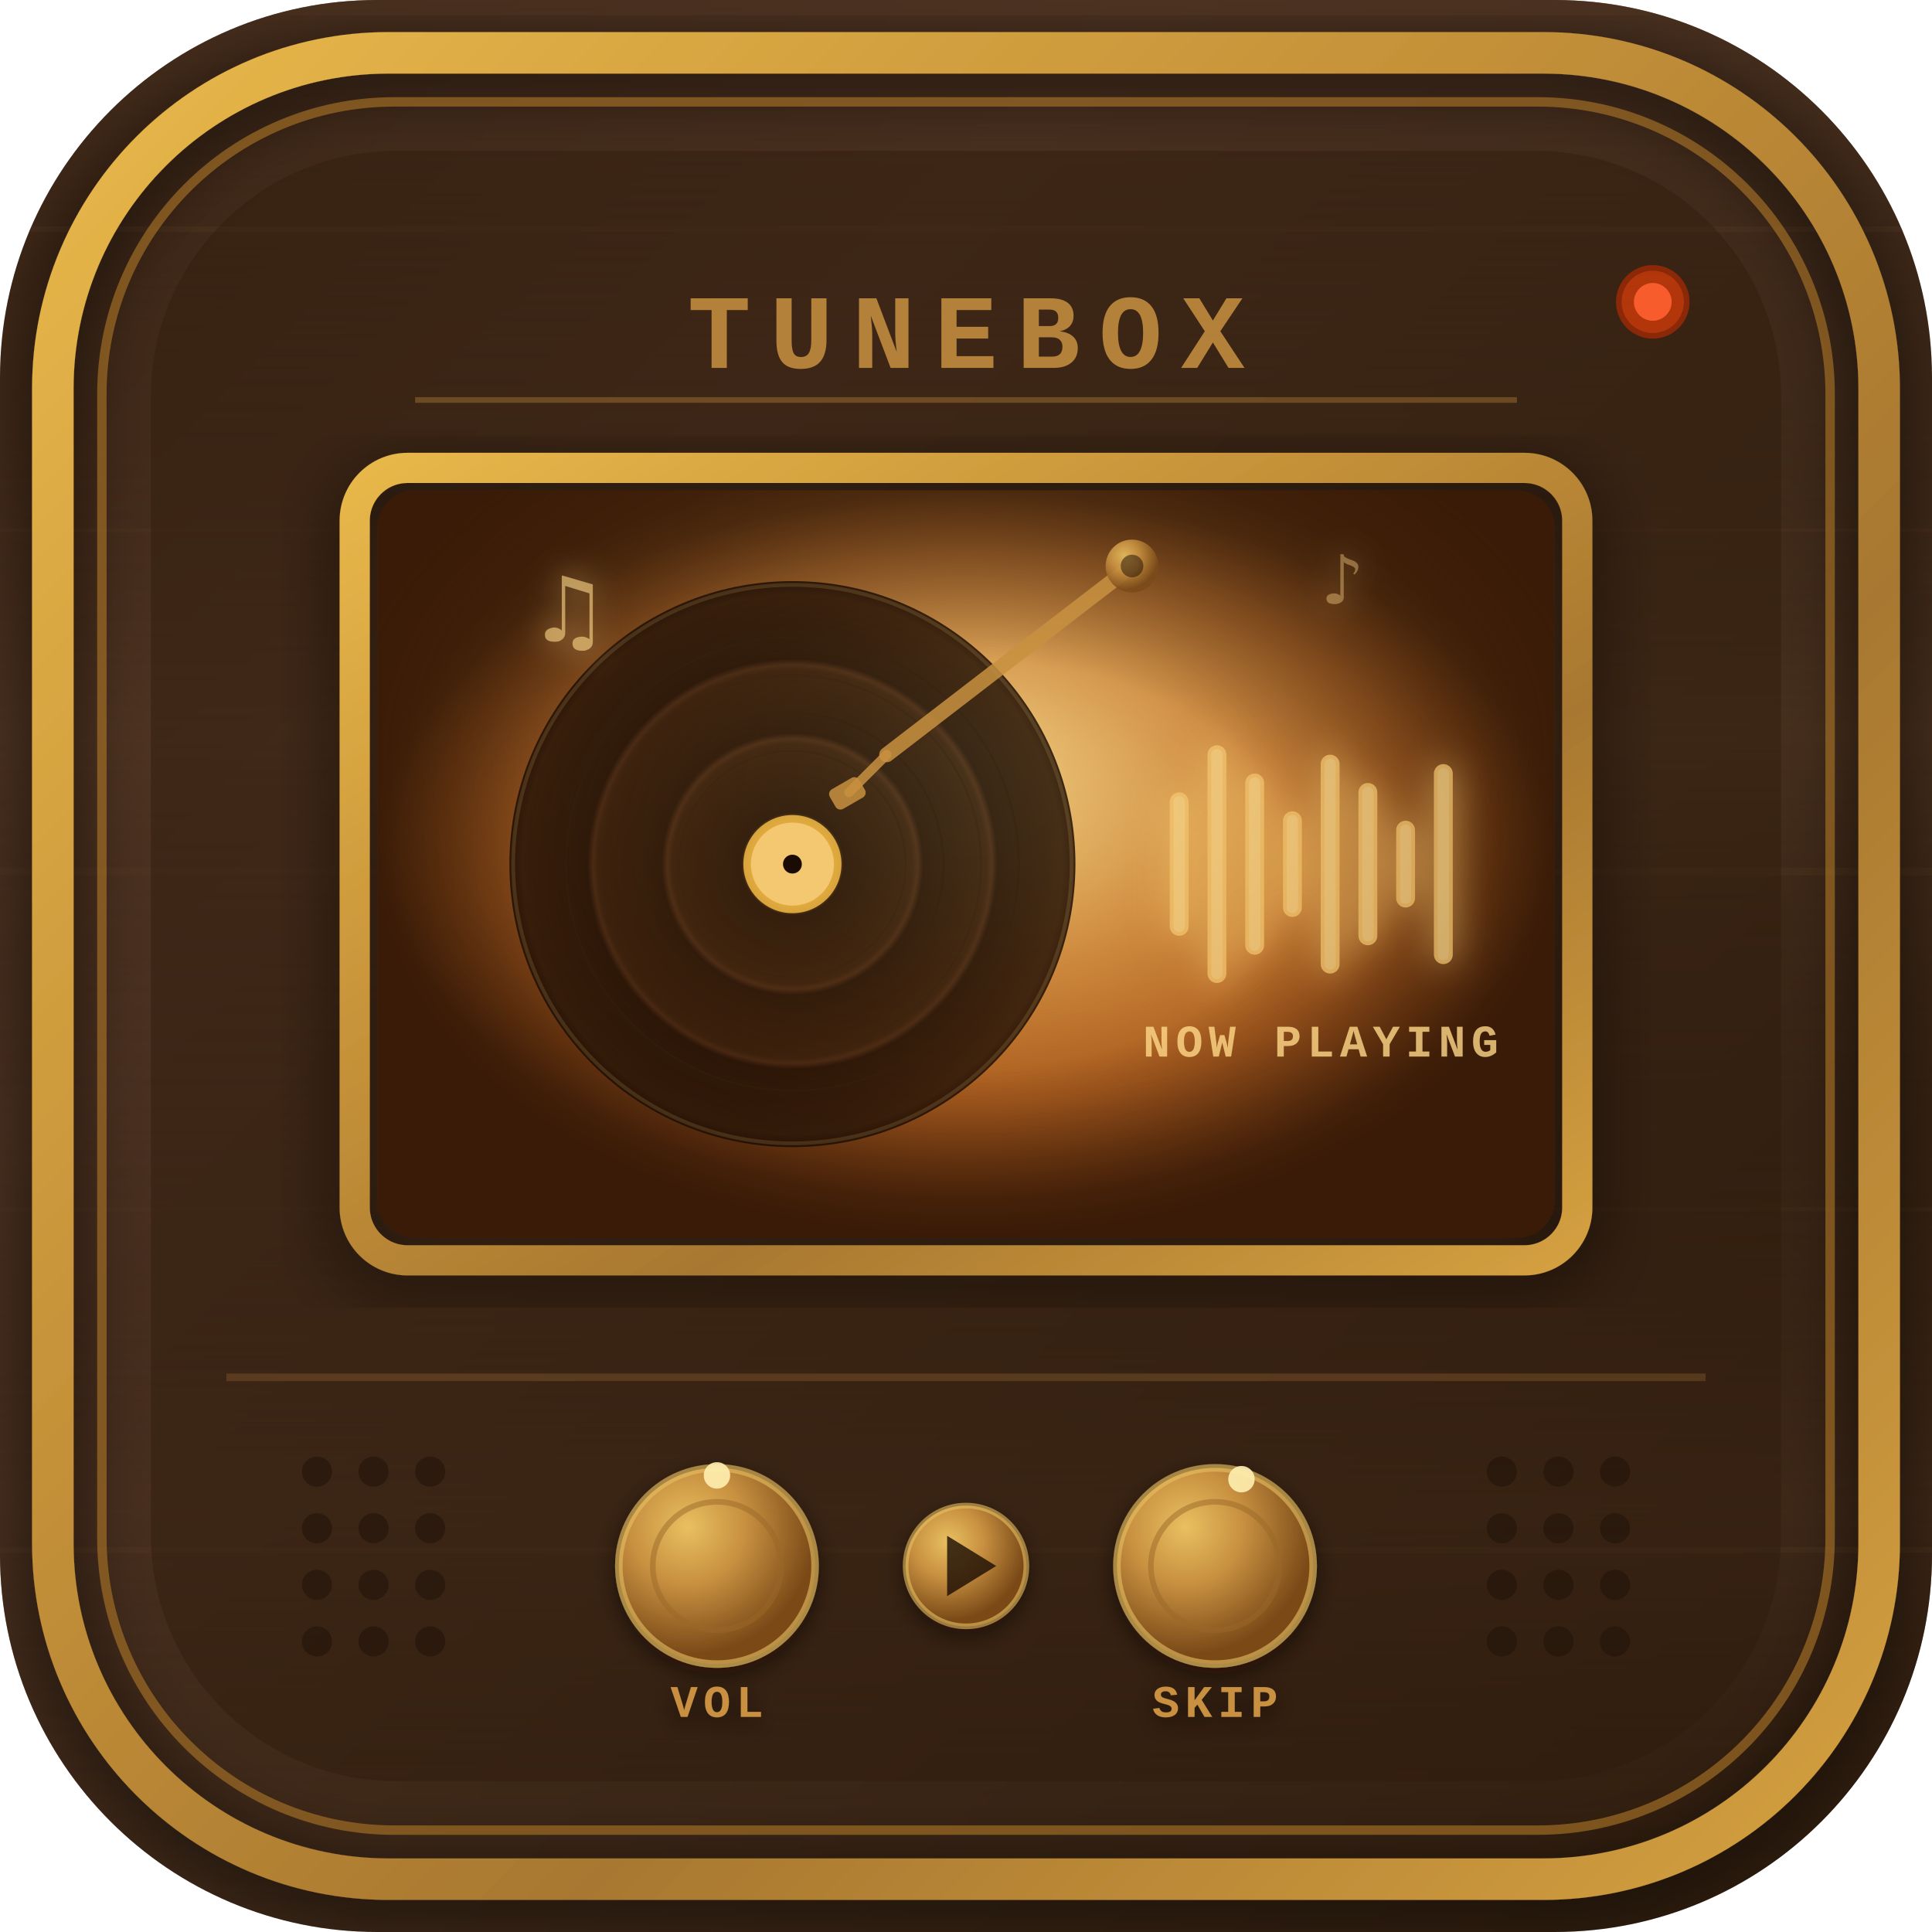
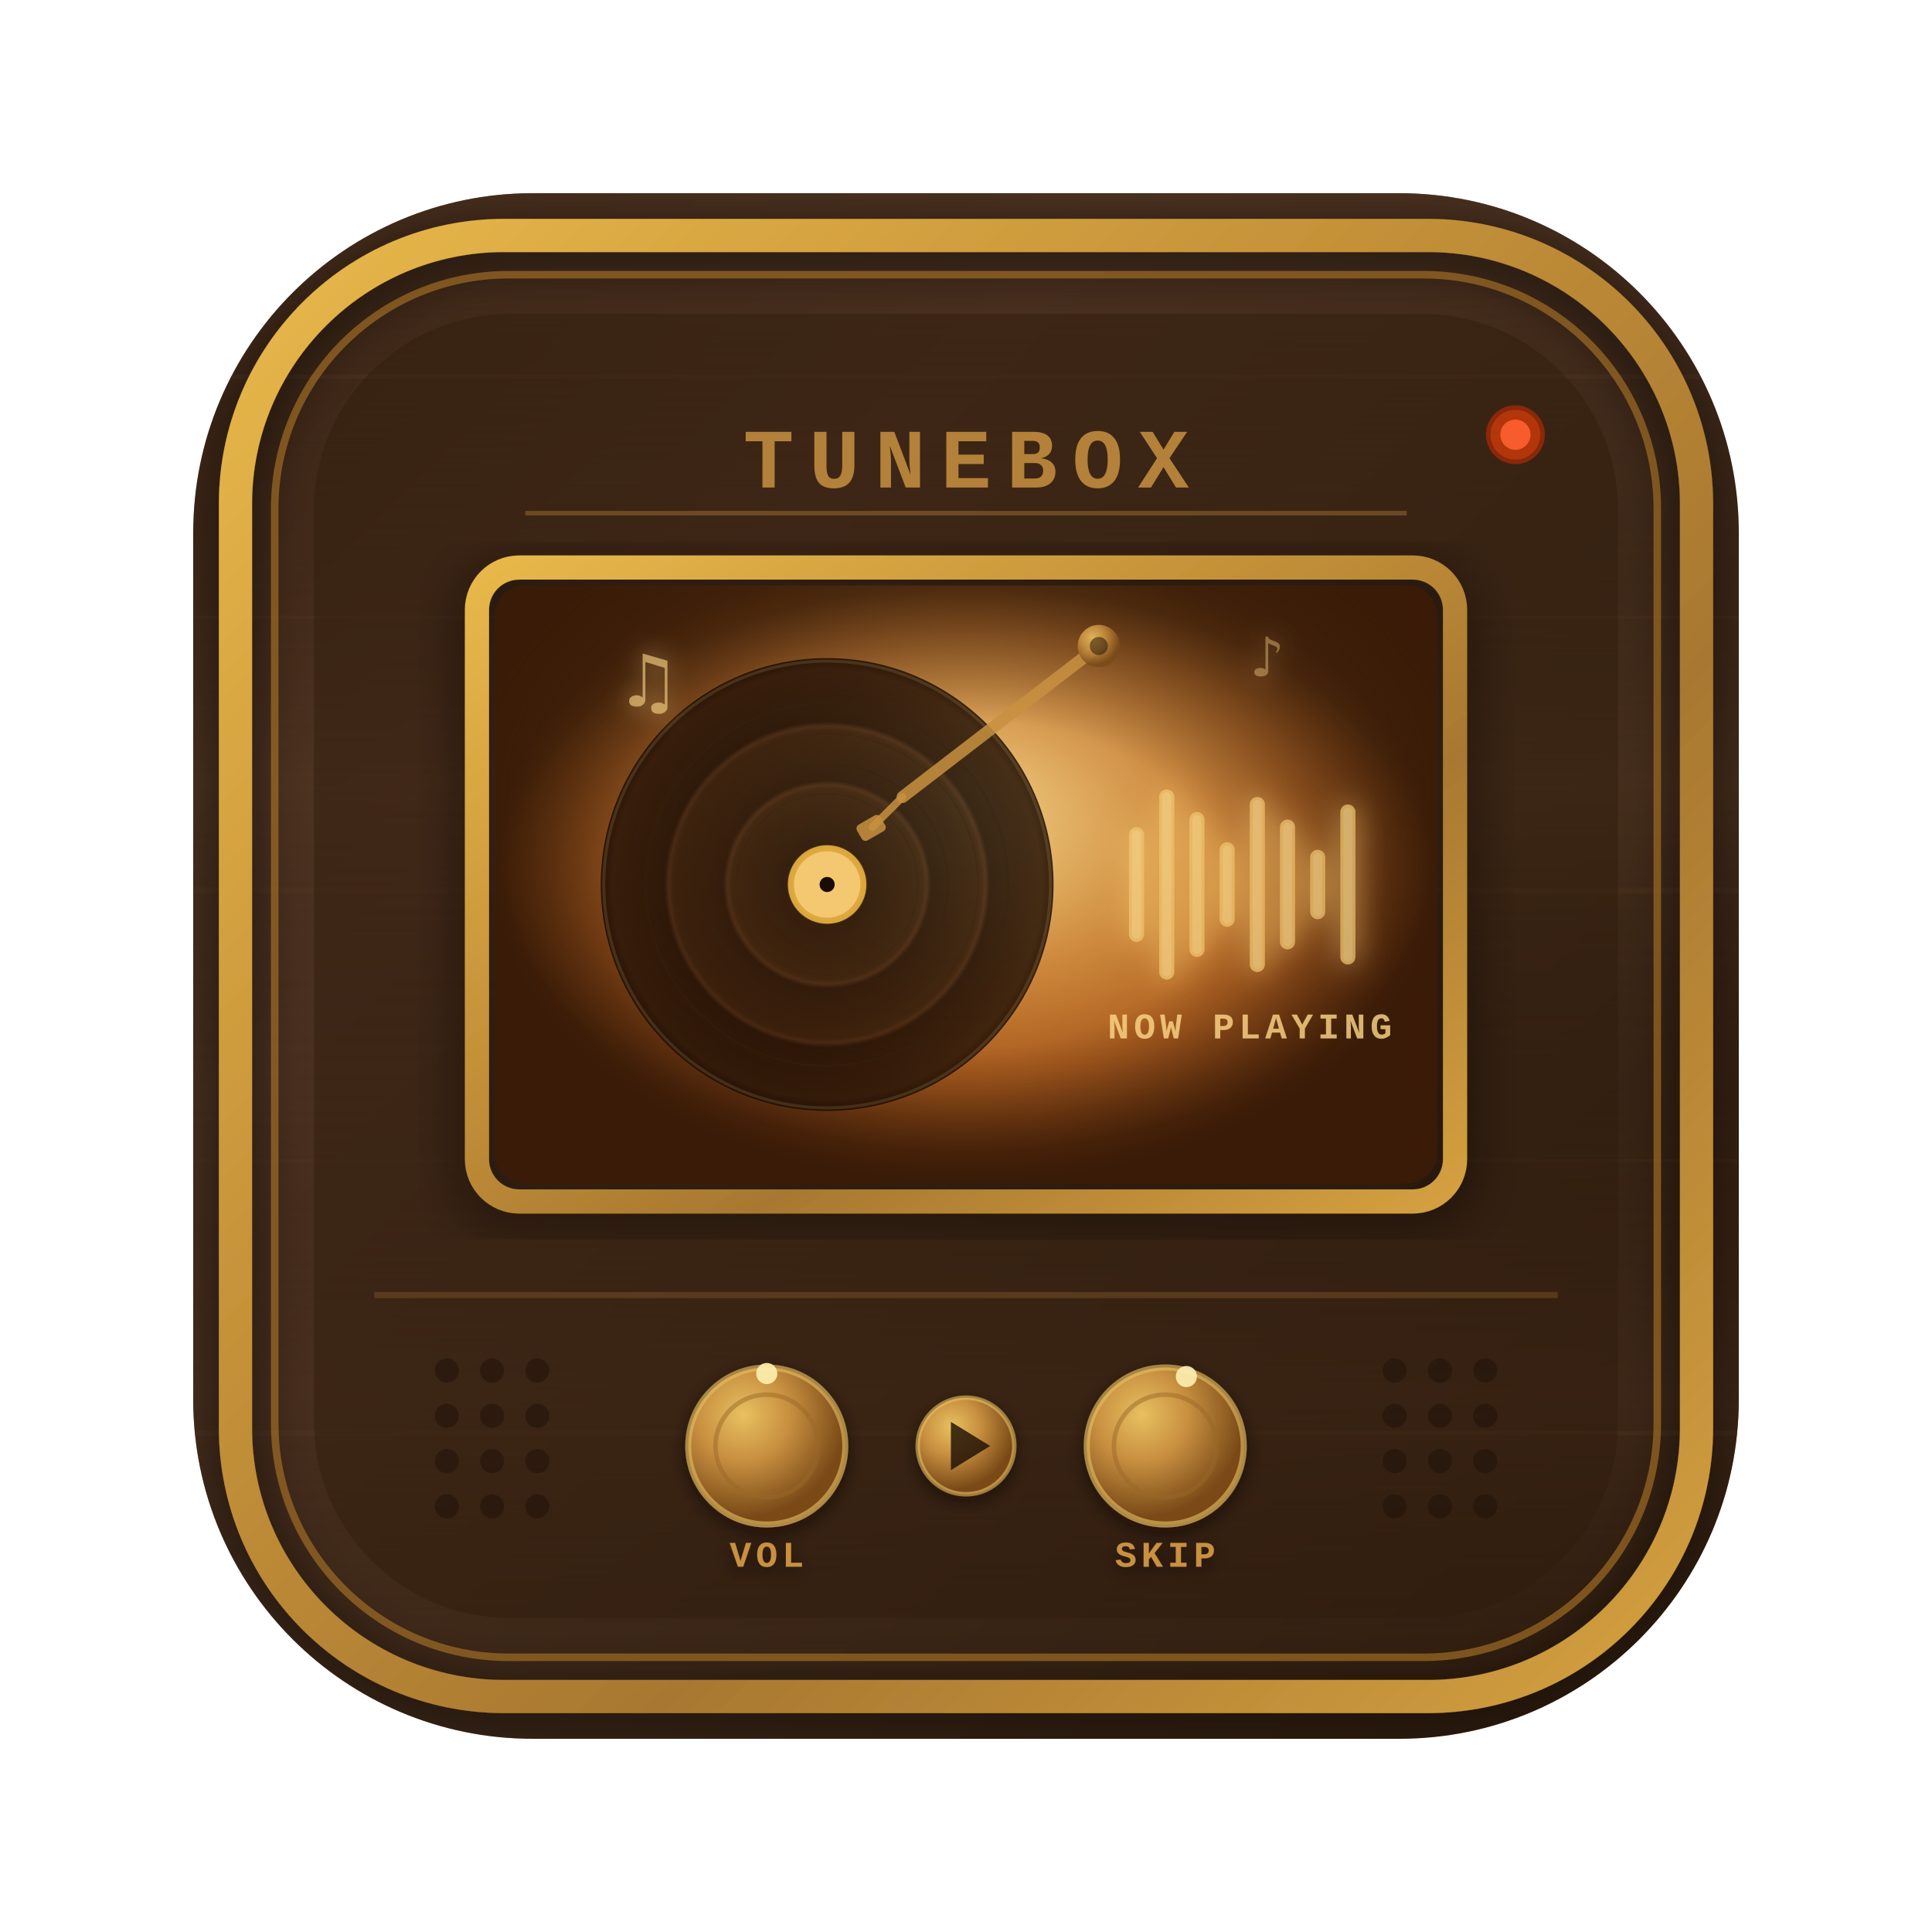
<svg xmlns="http://www.w3.org/2000/svg" viewBox="0 0 1024 1024" width="1024" height="1024">
  <defs>
    <linearGradient id="woodBase" x1="0%" y1="0%" x2="100%" y2="100%">
      <stop offset="0%" stop-color="#3a2414" />
      <stop offset="30%" stop-color="#4a3020" />
      <stop offset="60%" stop-color="#3d2818" />
      <stop offset="100%" stop-color="#2e1c0d" />
    </linearGradient>
    <linearGradient id="woodGrain1" x1="0%" y1="0%" x2="0%" y2="100%">
      <stop offset="0%" stop-color="#4e3422" stop-opacity="0.55" />
      <stop offset="18%" stop-color="#3a2414" stop-opacity="0" />
      <stop offset="38%" stop-color="#5a3d28" stop-opacity="0.35" />
      <stop offset="58%" stop-color="#3a2414" stop-opacity="0" />
      <stop offset="78%" stop-color="#4a3020" stop-opacity="0.45" />
      <stop offset="100%" stop-color="#2e1c0d" stop-opacity="0" />
    </linearGradient>
    <linearGradient id="brassRing" x1="0%" y1="0%" x2="100%" y2="100%">
      <stop offset="0%" stop-color="#e8b84a" />
      <stop offset="35%" stop-color="#c8943a" />
      <stop offset="65%" stop-color="#a87830" />
      <stop offset="100%" stop-color="#d4a040" />
    </linearGradient>
    <radialGradient id="amberScreen" cx="50%" cy="45%" r="50%">
      <stop offset="0%" stop-color="#f4c870" />
      <stop offset="40%" stop-color="#d4893a" />
      <stop offset="75%" stop-color="#b05e20" />
      <stop offset="100%" stop-color="#7a3a10" />
    </radialGradient>
    <radialGradient id="screenGlow" cx="50%" cy="35%" r="55%">
      <stop offset="0%" stop-color="#ffeaa0" stop-opacity="0.6" />
      <stop offset="100%" stop-color="#c8600a" stop-opacity="0" />
    </radialGradient>
    <radialGradient id="knobGrad" cx="35%" cy="30%" r="65%">
      <stop offset="0%" stop-color="#e8c060" />
      <stop offset="45%" stop-color="#c89040" />
      <stop offset="100%" stop-color="#7a4a18" />
    </radialGradient>
    <radialGradient id="vinylGrad" cx="50%" cy="50%" r="50%">
      <stop offset="0%" stop-color="#f4c870" />
      <stop offset="12%" stop-color="#e8b040" />
      <stop offset="18%" stop-color="#1a0c04" />
      <stop offset="42%" stop-color="#2a1608" />
      <stop offset="44%" stop-color="#3a2010" />
      <stop offset="46%" stop-color="#1a0c04" />
      <stop offset="68%" stop-color="#2a1608" />
      <stop offset="70%" stop-color="#3a2010" />
      <stop offset="72%" stop-color="#1a0c04" />
      <stop offset="95%" stop-color="#2a1608" />
      <stop offset="100%" stop-color="#1a0c04" />
    </radialGradient>
    <radialGradient id="screenInset" cx="50%" cy="50%" r="50%">
      <stop offset="55%" stop-color="#00000000" />
      <stop offset="100%" stop-color="#00000080" />
    </radialGradient>
    <filter id="softShadow" x="-6%" y="-6%" width="112%" height="112%">
      <feDropShadow dx="0" dy="8" stdDeviation="18" flood-color="#0a0502" flood-opacity="0.7" />
    </filter>
    <filter id="knobShadow" x="-20%" y="-20%" width="140%" height="140%">
      <feDropShadow dx="0" dy="4" stdDeviation="6" flood-color="#0a0502" flood-opacity="0.6" />
    </filter>
    <filter id="glowFilter" x="-20%" y="-20%" width="140%" height="140%">
      <feGaussianBlur stdDeviation="10" result="blur" />
      <feComposite in="SourceGraphic" in2="blur" operator="over" />
    </filter>
    <filter id="noteGlow" x="-50%" y="-50%" width="200%" height="200%">
      <feGaussianBlur stdDeviation="8" result="blur" />
      <feComposite in="SourceGraphic" in2="blur" operator="over" />
    </filter>
    <clipPath id="iconClip">
-       <rect width="1024" height="1024" rx="200" ry="200" />
+       <rect width="1024" height="1024" rx="225" ry="225" />
    </clipPath>
  </defs>
-   <g clip-path="url(#iconClip)">
-     <rect width="1024" height="1024" fill="url(#woodBase)" />
-     <rect width="1024" height="1024" fill="url(#woodGrain1)" />
-     <rect x="0" y="120" width="1024" height="3" fill="#5c3e26" opacity="0.25" />
-     <rect x="0" y="280" width="1024" height="2" fill="#5c3e26" opacity="0.18" />
-     <rect x="0" y="460" width="1024" height="4" fill="#5c3e26" opacity="0.20" />
-     <rect x="0" y="640" width="1024" height="2" fill="#5c3e26" opacity="0.15" />
-     <rect x="0" y="820" width="1024" height="3" fill="#5c3e26" opacity="0.22" />
-   </g>
-   <rect x="28" y="28" width="968" height="968" rx="178" ry="178" fill="none" stroke="url(#brassRing)" stroke-width="22" clip-path="url(#iconClip)" filter="url(#softShadow)" />
-   <rect x="54" y="54" width="916" height="916" rx="155" ry="155" fill="none" stroke="#b07828" stroke-width="5" clip-path="url(#iconClip)" opacity="0.6" />
-   <rect x="80" y="80" width="864" height="864" rx="130" ry="130" fill="#2e1a0a" opacity="0.45" clip-path="url(#iconClip)" />
-   <text x="512" y="195" font-family="'Courier New', monospace" font-size="56" font-weight="bold" fill="#c89040" text-anchor="middle" letter-spacing="10" opacity="0.85" clip-path="url(#iconClip)">TUNEBOX</text>
-   <line x1="220" y1="212" x2="804" y2="212" stroke="#c89040" stroke-width="3" opacity="0.35" clip-path="url(#iconClip)" />
-   <circle cx="876" cy="160" r="18" fill="#c0380a" opacity="0.9" clip-path="url(#iconClip)" />
-   <circle cx="876" cy="160" r="10" fill="#ff6030" opacity="0.9" clip-path="url(#iconClip)" />
-   <circle cx="876" cy="160" r="18" fill="none" stroke="#8a2808" stroke-width="3" clip-path="url(#iconClip)" />
-   <rect x="188" y="248" width="648" height="420" rx="28" ry="28" fill="none" stroke="url(#brassRing)" stroke-width="16" filter="url(#softShadow)" clip-path="url(#iconClip)" />
-   <rect x="200" y="260" width="624" height="396" rx="20" ry="20" fill="#1a0c04" clip-path="url(#iconClip)" />
-   <rect x="200" y="260" width="624" height="396" rx="20" ry="20" fill="url(#amberScreen)" opacity="0.92" clip-path="url(#iconClip)" />
-   <rect x="200" y="260" width="624" height="396" rx="20" ry="20" fill="url(#screenGlow)" clip-path="url(#iconClip)" />
-   <rect x="200" y="260" width="624" height="396" rx="20" ry="20" fill="url(#screenInset)" clip-path="url(#iconClip)" />
-   <g clip-path="url(#iconClip)">
-     <circle cx="420" cy="458" r="150" fill="url(#vinylGrad)" opacity="0.85" />
-     <circle cx="420" cy="458" r="120" fill="none" stroke="#3a2010" stroke-width="1" opacity="0.4" />
-     <circle cx="420" cy="458" r="100" fill="none" stroke="#3a2010" stroke-width="1" opacity="0.3" />
-     <circle cx="420" cy="458" r="80" fill="none" stroke="#3a2010" stroke-width="1" opacity="0.4" />
-     <circle cx="420" cy="458" r="60" fill="none" stroke="#3a2010" stroke-width="1" opacity="0.3" />
-     <circle cx="420" cy="458" r="26" fill="#e8b040" opacity="0.9" />
-     <circle cx="420" cy="458" r="22" fill="#f4c870" />
-     <circle cx="420" cy="458" r="5" fill="#1a0c04" />
-     <circle cx="420" cy="458" r="148" fill="none" stroke="#f4c870" stroke-width="2" opacity="0.15" />
-     <line x1="600" y1="300" x2="470" y2="400" stroke="#c89040" stroke-width="8" stroke-linecap="round" opacity="0.85" />
-     <line x1="470" y1="400" x2="450" y2="420" stroke="#c89040" stroke-width="5" stroke-linecap="round" opacity="0.85" />
-     <circle cx="600" cy="300" r="14" fill="url(#knobGrad)" opacity="0.9" />
-     <circle cx="600" cy="300" r="6" fill="#1a0c04" opacity="0.5" />
-     <rect x="440" y="414" width="18" height="12" rx="3" ry="3" fill="#c89040" transform="rotate(-30, 450, 420)" opacity="0.85" />
-   </g>
-   <g clip-path="url(#iconClip)" opacity="0.75">
-     <g fill="#f4c870" filter="url(#glowFilter)">
-       <rect x="620" y="420" width="10" height="76" rx="5" ry="5" />
-       <rect x="640" y="395" width="10" height="126" rx="5" ry="5" />
-       <rect x="660" y="410" width="10" height="96" rx="5" ry="5" />
-       <rect x="680" y="430" width="10" height="56" rx="5" ry="5" />
-       <rect x="700" y="400" width="10" height="116" rx="5" ry="5" />
-       <rect x="720" y="415" width="10" height="86" rx="5" ry="5" />
-       <rect x="740" y="435" width="10" height="46" rx="5" ry="5" />
-       <rect x="760" y="405" width="10" height="106" rx="5" ry="5" />
+   <g transform="translate(102.4, 102.4) scale(0.8)">
+     <g clip-path="url(#iconClip)">
+       <rect width="1024" height="1024" fill="url(#woodBase)" />
+       <rect width="1024" height="1024" fill="url(#woodGrain1)" />
+       <rect x="0" y="120" width="1024" height="3" fill="#5c3e26" opacity="0.25" />
+       <rect x="0" y="280" width="1024" height="2" fill="#5c3e26" opacity="0.18" />
+       <rect x="0" y="460" width="1024" height="4" fill="#5c3e26" opacity="0.20" />
+       <rect x="0" y="640" width="1024" height="2" fill="#5c3e26" opacity="0.15" />
+       <rect x="0" y="820" width="1024" height="3" fill="#5c3e26" opacity="0.22" />
    </g>
-     <g fill="#fff4c0" opacity="0.3">
-       <rect x="622" y="422" width="6" height="72" rx="3" ry="3" />
-       <rect x="642" y="397" width="6" height="122" rx="3" ry="3" />
-       <rect x="662" y="412" width="6" height="92" rx="3" ry="3" />
-       <rect x="682" y="432" width="6" height="52" rx="3" ry="3" />
-       <rect x="702" y="402" width="6" height="112" rx="3" ry="3" />
-       <rect x="722" y="417" width="6" height="82" rx="3" ry="3" />
-       <rect x="742" y="437" width="6" height="42" rx="3" ry="3" />
-       <rect x="762" y="407" width="6" height="102" rx="3" ry="3" />
+     <rect x="28" y="28" width="968" height="968" rx="178" ry="178" fill="none" stroke="url(#brassRing)" stroke-width="22" clip-path="url(#iconClip)" filter="url(#softShadow)" />
+     <rect x="54" y="54" width="916" height="916" rx="155" ry="155" fill="none" stroke="#b07828" stroke-width="5" clip-path="url(#iconClip)" opacity="0.6" />
+     <rect x="80" y="80" width="864" height="864" rx="130" ry="130" fill="#2e1a0a" opacity="0.45" clip-path="url(#iconClip)" />
+     <text x="512" y="195" font-family="'Courier New', monospace" font-size="56" font-weight="bold" fill="#c89040" text-anchor="middle" letter-spacing="10" opacity="0.85" clip-path="url(#iconClip)">TUNEBOX</text>
+     <line x1="220" y1="212" x2="804" y2="212" stroke="#c89040" stroke-width="3" opacity="0.35" clip-path="url(#iconClip)" />
+     <circle cx="876" cy="160" r="18" fill="#c0380a" opacity="0.9" clip-path="url(#iconClip)" />
+     <circle cx="876" cy="160" r="10" fill="#ff6030" opacity="0.9" clip-path="url(#iconClip)" />
+     <circle cx="876" cy="160" r="18" fill="none" stroke="#8a2808" stroke-width="3" clip-path="url(#iconClip)" />
+     <rect x="188" y="248" width="648" height="420" rx="28" ry="28" fill="none" stroke="url(#brassRing)" stroke-width="16" filter="url(#softShadow)" clip-path="url(#iconClip)" />
+     <rect x="200" y="260" width="624" height="396" rx="20" ry="20" fill="#1a0c04" clip-path="url(#iconClip)" />
+     <rect x="200" y="260" width="624" height="396" rx="20" ry="20" fill="url(#amberScreen)" opacity="0.92" clip-path="url(#iconClip)" />
+     <rect x="200" y="260" width="624" height="396" rx="20" ry="20" fill="url(#screenGlow)" clip-path="url(#iconClip)" />
+     <rect x="200" y="260" width="624" height="396" rx="20" ry="20" fill="url(#screenInset)" clip-path="url(#iconClip)" />
+     <g clip-path="url(#iconClip)">
+       <circle cx="420" cy="458" r="150" fill="url(#vinylGrad)" opacity="0.85" />
+       <circle cx="420" cy="458" r="120" fill="none" stroke="#3a2010" stroke-width="1" opacity="0.4" />
+       <circle cx="420" cy="458" r="100" fill="none" stroke="#3a2010" stroke-width="1" opacity="0.3" />
+       <circle cx="420" cy="458" r="80" fill="none" stroke="#3a2010" stroke-width="1" opacity="0.4" />
+       <circle cx="420" cy="458" r="60" fill="none" stroke="#3a2010" stroke-width="1" opacity="0.3" />
+       <circle cx="420" cy="458" r="26" fill="#e8b040" opacity="0.9" />
+       <circle cx="420" cy="458" r="22" fill="#f4c870" />
+       <circle cx="420" cy="458" r="5" fill="#1a0c04" />
+       <circle cx="420" cy="458" r="148" fill="none" stroke="#f4c870" stroke-width="2" opacity="0.15" />
+       <line x1="600" y1="300" x2="470" y2="400" stroke="#c89040" stroke-width="8" stroke-linecap="round" opacity="0.85" />
+       <line x1="470" y1="400" x2="450" y2="420" stroke="#c89040" stroke-width="5" stroke-linecap="round" opacity="0.85" />
+       <circle cx="600" cy="300" r="14" fill="url(#knobGrad)" opacity="0.9" />
+       <circle cx="600" cy="300" r="6" fill="#1a0c04" opacity="0.5" />
+       <rect x="440" y="414" width="18" height="12" rx="3" ry="3" fill="#c89040" transform="rotate(-30, 450, 420)" opacity="0.85" />
+     </g>
+     <g clip-path="url(#iconClip)" opacity="0.75">
+       <g fill="#f4c870" filter="url(#glowFilter)">
+         <rect x="620" y="420" width="10" height="76" rx="5" ry="5" />
+         <rect x="640" y="395" width="10" height="126" rx="5" ry="5" />
+         <rect x="660" y="410" width="10" height="96" rx="5" ry="5" />
+         <rect x="680" y="430" width="10" height="56" rx="5" ry="5" />
+         <rect x="700" y="400" width="10" height="116" rx="5" ry="5" />
+         <rect x="720" y="415" width="10" height="86" rx="5" ry="5" />
+         <rect x="740" y="435" width="10" height="46" rx="5" ry="5" />
+         <rect x="760" y="405" width="10" height="106" rx="5" ry="5" />
+       </g>
+       <g fill="#fff4c0" opacity="0.3">
+         <rect x="622" y="422" width="6" height="72" rx="3" ry="3" />
+         <rect x="642" y="397" width="6" height="122" rx="3" ry="3" />
+         <rect x="662" y="412" width="6" height="92" rx="3" ry="3" />
+         <rect x="682" y="432" width="6" height="52" rx="3" ry="3" />
+         <rect x="702" y="402" width="6" height="112" rx="3" ry="3" />
+         <rect x="722" y="417" width="6" height="82" rx="3" ry="3" />
+         <rect x="742" y="437" width="6" height="42" rx="3" ry="3" />
+         <rect x="762" y="407" width="6" height="102" rx="3" ry="3" />
+       </g>
+     </g>
+     <text x="700" y="560" font-family="'Courier New', monospace" font-size="24" font-weight="bold" fill="#ffd888" text-anchor="middle" letter-spacing="3" opacity="0.80" clip-path="url(#iconClip)">NOW PLAYING</text>
+     <g clip-path="url(#iconClip)" filter="url(#noteGlow)">
+       <text x="280" y="340" font-family="serif" font-size="48" fill="#ffd888" opacity="0.6">♫</text>
+       <text x="700" y="320" font-family="serif" font-size="36" fill="#ffd888" opacity="0.4">♪</text>
+     </g>
+     <line x1="120" y1="730" x2="904" y2="730" stroke="#7a5228" stroke-width="4" opacity="0.5" clip-path="url(#iconClip)" />
+     <g opacity="0.50" clip-path="url(#iconClip)">
+       <g fill="#1e1008">
+         <circle cx="168" cy="780" r="8" />
+         <circle cx="168" cy="810" r="8" />
+         <circle cx="168" cy="840" r="8" />
+         <circle cx="168" cy="870" r="8" />
+         <circle cx="198" cy="780" r="8" />
+         <circle cx="198" cy="810" r="8" />
+         <circle cx="198" cy="840" r="8" />
+         <circle cx="198" cy="870" r="8" />
+         <circle cx="228" cy="780" r="8" />
+         <circle cx="228" cy="810" r="8" />
+         <circle cx="228" cy="840" r="8" />
+         <circle cx="228" cy="870" r="8" />
+         <circle cx="796" cy="780" r="8" />
+         <circle cx="796" cy="810" r="8" />
+         <circle cx="796" cy="840" r="8" />
+         <circle cx="796" cy="870" r="8" />
+         <circle cx="826" cy="780" r="8" />
+         <circle cx="826" cy="810" r="8" />
+         <circle cx="826" cy="840" r="8" />
+         <circle cx="826" cy="870" r="8" />
+         <circle cx="856" cy="780" r="8" />
+         <circle cx="856" cy="810" r="8" />
+         <circle cx="856" cy="840" r="8" />
+         <circle cx="856" cy="870" r="8" />
+       </g>
+     </g>
+     <g filter="url(#knobShadow)" clip-path="url(#iconClip)">
+       <circle cx="380" cy="830" r="52" fill="url(#knobGrad)" />
+       <circle cx="380" cy="830" r="52" fill="none" stroke="#e8c060" stroke-width="4" opacity="0.6" />
+       <circle cx="380" cy="782" r="7" fill="#fff0b0" opacity="0.9" />
+       <circle cx="380" cy="830" r="34" fill="none" stroke="#9a6828" stroke-width="3" opacity="0.5" />
+       <text x="380" y="910" font-family="'Courier New', monospace" font-size="24" font-weight="bold" fill="#c89040" text-anchor="middle" letter-spacing="3">VOL</text>
+     </g>
+     <g filter="url(#knobShadow)" clip-path="url(#iconClip)">
+       <circle cx="644" cy="830" r="52" fill="url(#knobGrad)" />
+       <circle cx="644" cy="830" r="52" fill="none" stroke="#e8c060" stroke-width="4" opacity="0.6" />
+       <circle cx="658" cy="784" r="7" fill="#fff0b0" opacity="0.9" />
+       <circle cx="644" cy="830" r="34" fill="none" stroke="#9a6828" stroke-width="3" opacity="0.5" />
+       <text x="644" y="910" font-family="'Courier New', monospace" font-size="24" font-weight="bold" fill="#c89040" text-anchor="middle" letter-spacing="3">SKIP</text>
+     </g>
+     <g clip-path="url(#iconClip)">
+       <circle cx="512" cy="830" r="32" fill="url(#knobGrad)" filter="url(#knobShadow)" />
+       <circle cx="512" cy="830" r="32" fill="none" stroke="#e8c060" stroke-width="3" opacity="0.6" />
+       <polygon points="502,814 502,846 528,830" fill="#1a0c04" opacity="0.8" />
    </g>
  </g>
-   <text x="700" y="560" font-family="'Courier New', monospace" font-size="24" font-weight="bold" fill="#ffd888" text-anchor="middle" letter-spacing="3" opacity="0.80" clip-path="url(#iconClip)">NOW PLAYING</text>
-   <g clip-path="url(#iconClip)" filter="url(#noteGlow)">
-     <text x="280" y="340" font-family="serif" font-size="48" fill="#ffd888" opacity="0.6">♫</text>
-     <text x="700" y="320" font-family="serif" font-size="36" fill="#ffd888" opacity="0.4">♪</text>
-   </g>
-   <line x1="120" y1="730" x2="904" y2="730" stroke="#7a5228" stroke-width="4" opacity="0.5" clip-path="url(#iconClip)" />
-   <g opacity="0.50" clip-path="url(#iconClip)">
-     <g fill="#1e1008">
-       <circle cx="168" cy="780" r="8" />
-       <circle cx="168" cy="810" r="8" />
-       <circle cx="168" cy="840" r="8" />
-       <circle cx="168" cy="870" r="8" />
-       <circle cx="198" cy="780" r="8" />
-       <circle cx="198" cy="810" r="8" />
-       <circle cx="198" cy="840" r="8" />
-       <circle cx="198" cy="870" r="8" />
-       <circle cx="228" cy="780" r="8" />
-       <circle cx="228" cy="810" r="8" />
-       <circle cx="228" cy="840" r="8" />
-       <circle cx="228" cy="870" r="8" />
-       <circle cx="796" cy="780" r="8" />
-       <circle cx="796" cy="810" r="8" />
-       <circle cx="796" cy="840" r="8" />
-       <circle cx="796" cy="870" r="8" />
-       <circle cx="826" cy="780" r="8" />
-       <circle cx="826" cy="810" r="8" />
-       <circle cx="826" cy="840" r="8" />
-       <circle cx="826" cy="870" r="8" />
-       <circle cx="856" cy="780" r="8" />
-       <circle cx="856" cy="810" r="8" />
-       <circle cx="856" cy="840" r="8" />
-       <circle cx="856" cy="870" r="8" />
-     </g>
-   </g>
-   <g filter="url(#knobShadow)" clip-path="url(#iconClip)">
-     <circle cx="380" cy="830" r="52" fill="url(#knobGrad)" />
-     <circle cx="380" cy="830" r="52" fill="none" stroke="#e8c060" stroke-width="4" opacity="0.6" />
-     <circle cx="380" cy="782" r="7" fill="#fff0b0" opacity="0.9" />
-     <circle cx="380" cy="830" r="34" fill="none" stroke="#9a6828" stroke-width="3" opacity="0.5" />
-     <text x="380" y="910" font-family="'Courier New', monospace" font-size="24" font-weight="bold" fill="#c89040" text-anchor="middle" letter-spacing="3">VOL</text>
-   </g>
-   <g filter="url(#knobShadow)" clip-path="url(#iconClip)">
-     <circle cx="644" cy="830" r="52" fill="url(#knobGrad)" />
-     <circle cx="644" cy="830" r="52" fill="none" stroke="#e8c060" stroke-width="4" opacity="0.6" />
-     <circle cx="658" cy="784" r="7" fill="#fff0b0" opacity="0.9" />
-     <circle cx="644" cy="830" r="34" fill="none" stroke="#9a6828" stroke-width="3" opacity="0.5" />
-     <text x="644" y="910" font-family="'Courier New', monospace" font-size="24" font-weight="bold" fill="#c89040" text-anchor="middle" letter-spacing="3">SKIP</text>
-   </g>
-   <g clip-path="url(#iconClip)">
-     <circle cx="512" cy="830" r="32" fill="url(#knobGrad)" filter="url(#knobShadow)" />
-     <circle cx="512" cy="830" r="32" fill="none" stroke="#e8c060" stroke-width="3" opacity="0.6" />
-     <polygon points="502,814 502,846 528,830" fill="#1a0c04" opacity="0.8" />
-   </g>
</svg>
